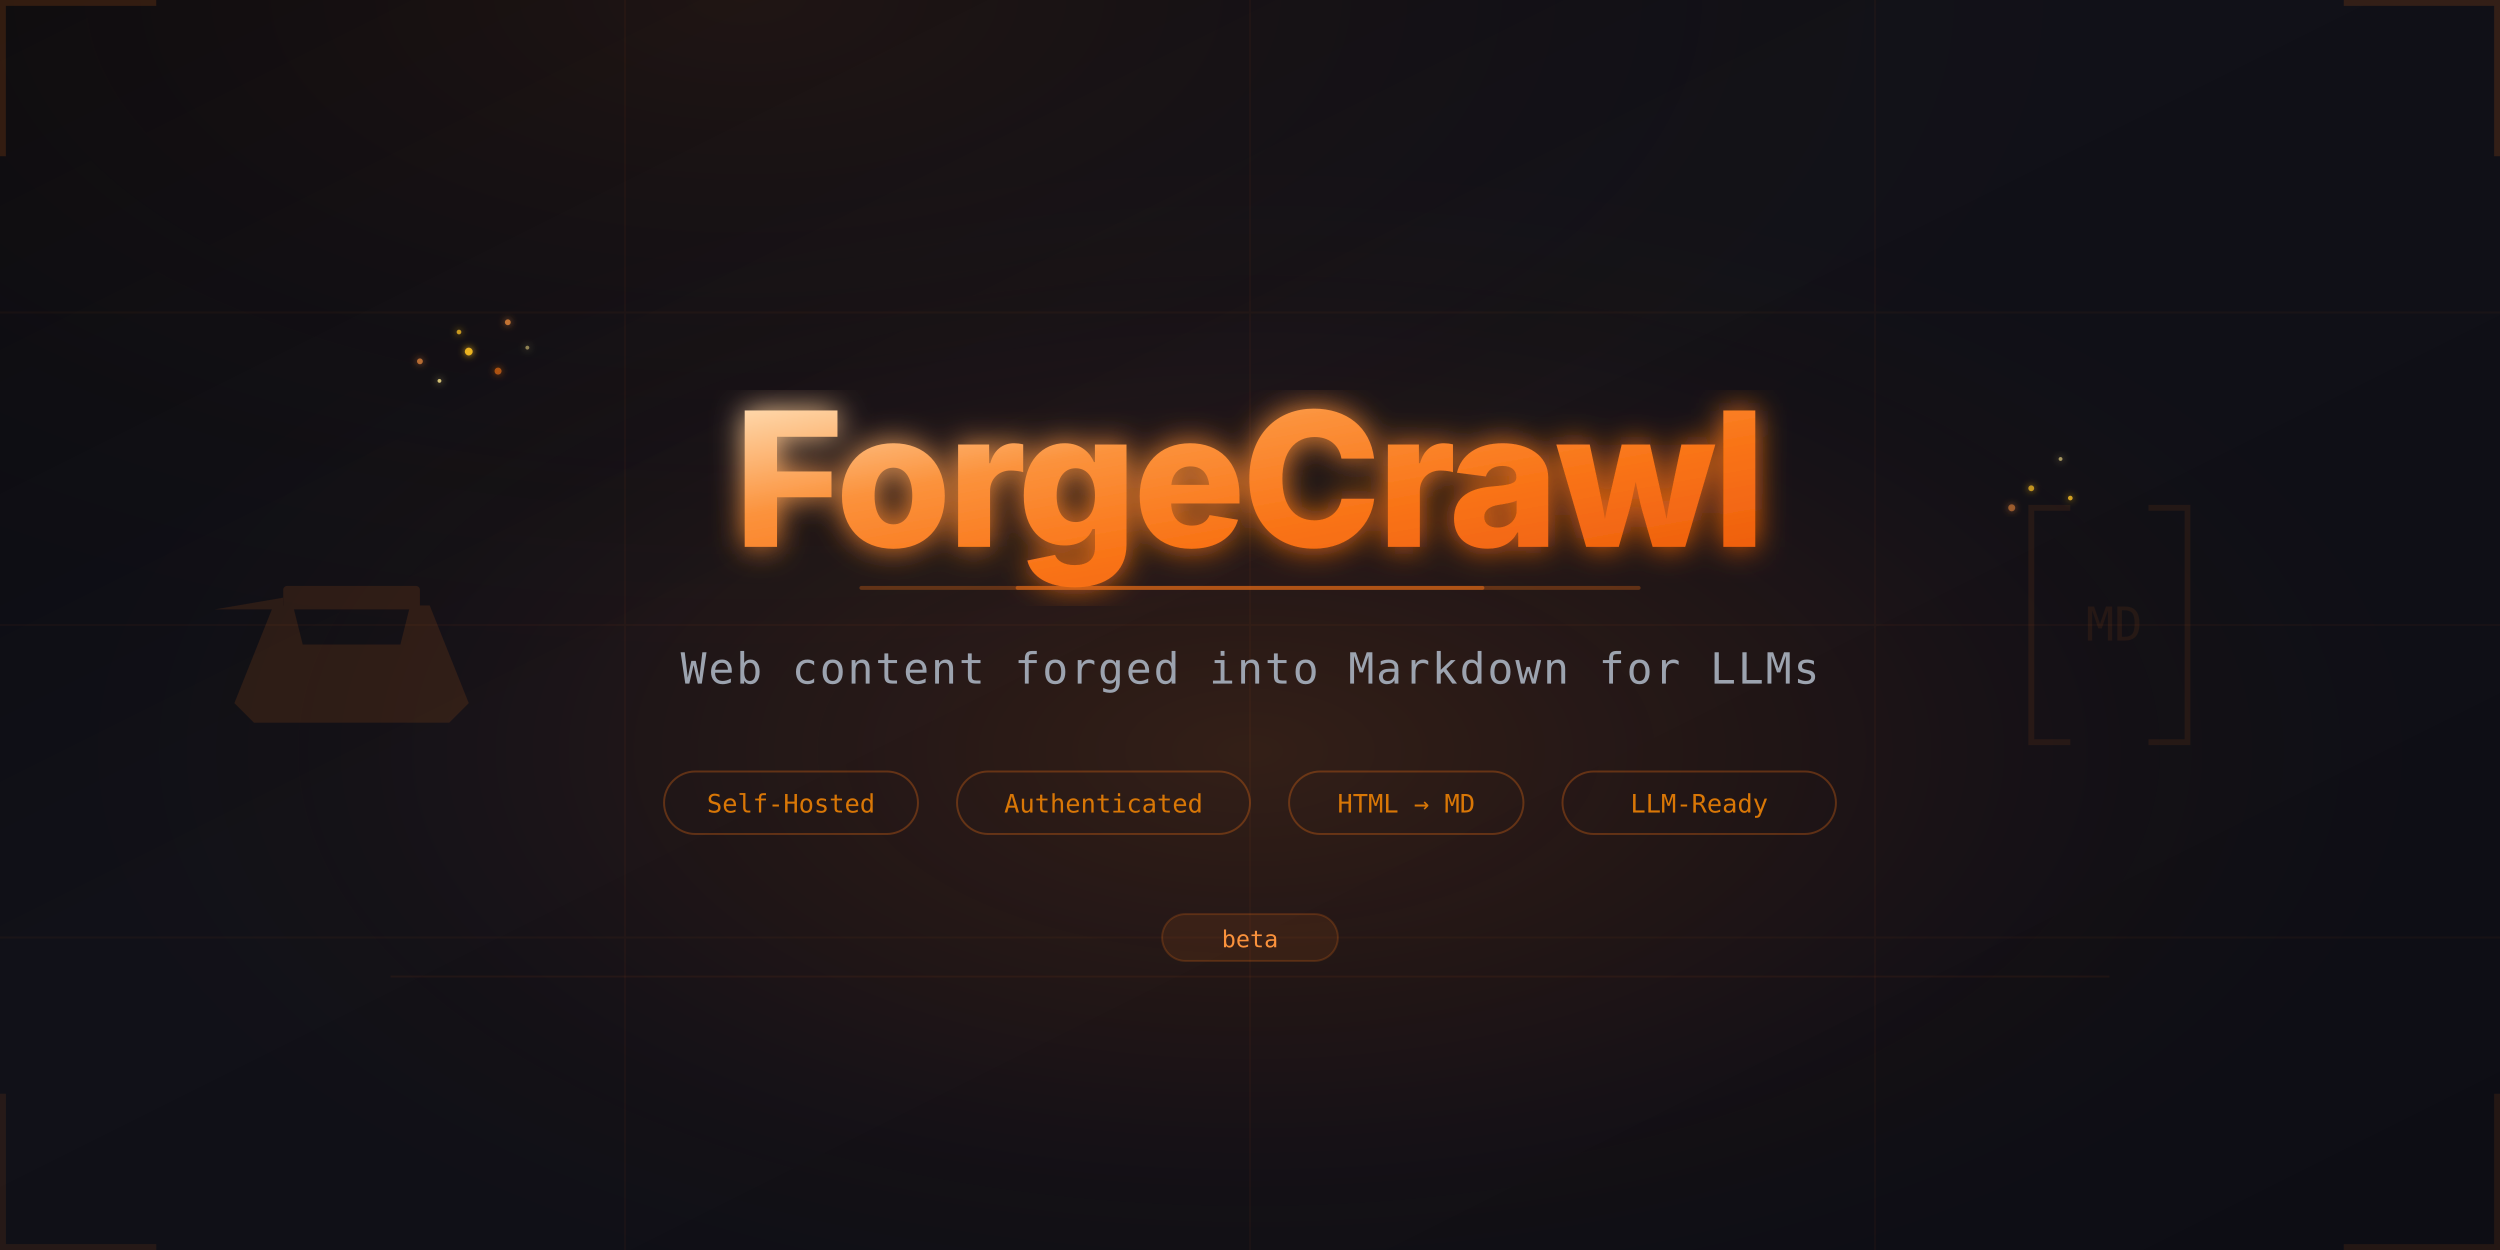
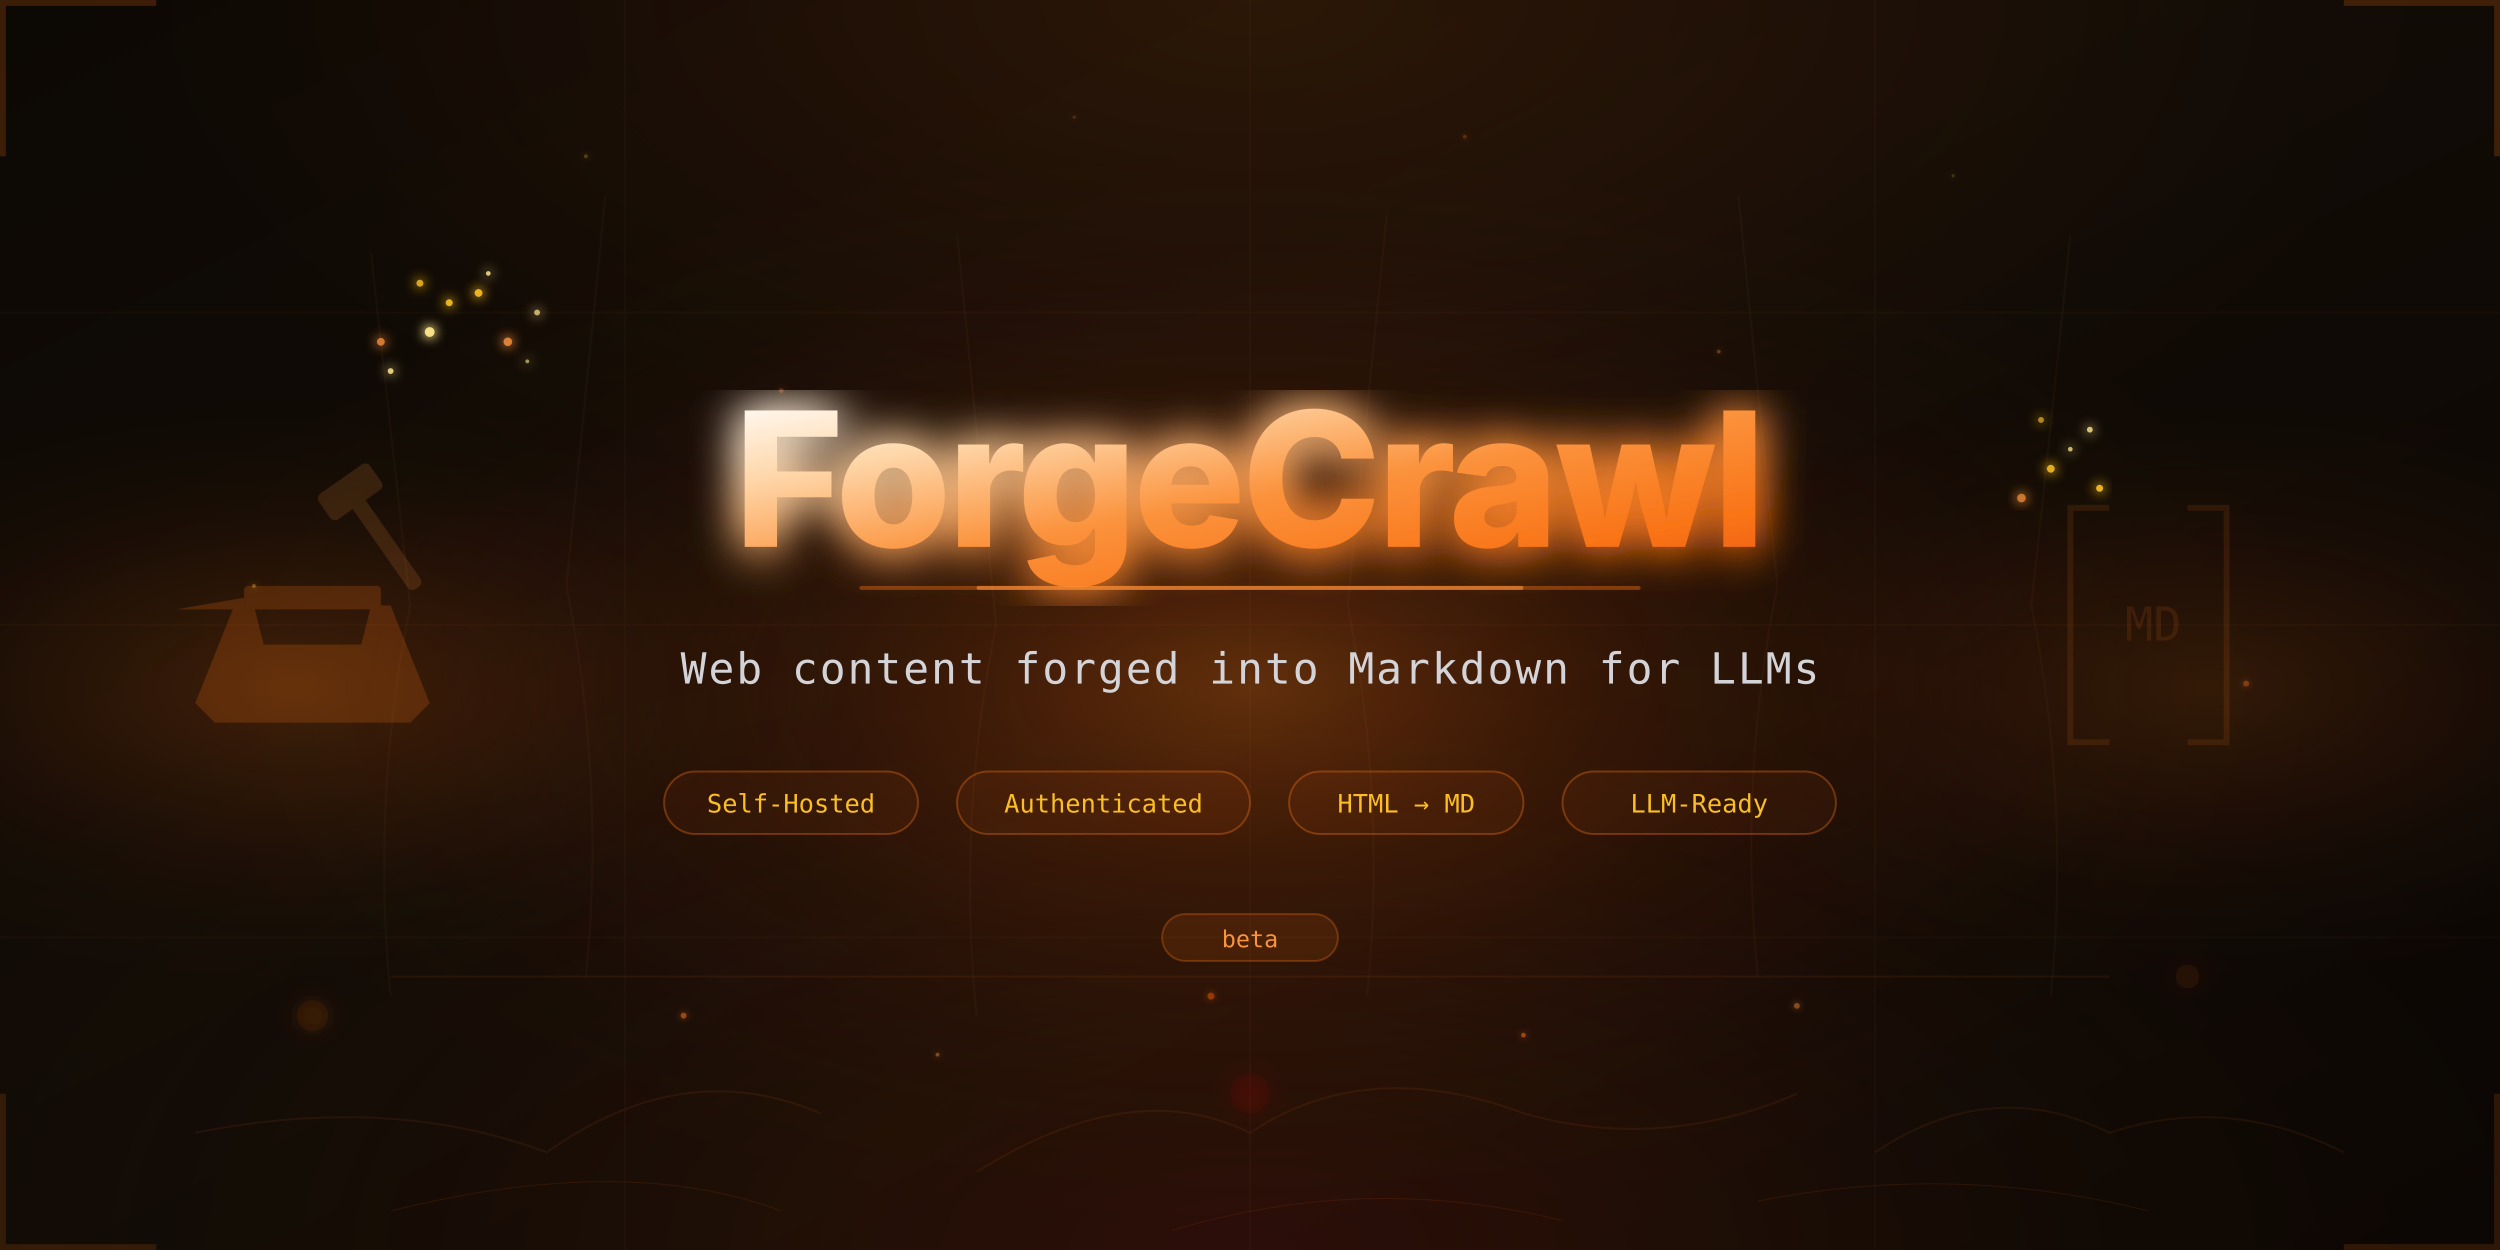
<svg xmlns="http://www.w3.org/2000/svg" viewBox="0 0 1280 640" width="1280" height="640">
  <defs>
    <linearGradient id="bg" x1="0%" y1="0%" x2="100%" y2="100%">
-       <stop offset="0%" style="stop-color:#0a0a0f" />
-       <stop offset="40%" style="stop-color:#111118" />
-       <stop offset="100%" style="stop-color:#0d0d14" />
+       <stop offset="0%" style="stop-color:#0c0804" />
+       <stop offset="40%" style="stop-color:#120c06" />
+       <stop offset="100%" style="stop-color:#0a0604" />
    </linearGradient>
-     <radialGradient id="ember-glow" cx="50%" cy="60%" r="50%">
+     <radialGradient id="forge-fire" cx="50%" cy="55%" r="45%">
+       <stop offset="0%" style="stop-color:#f97316;stop-opacity:0.35" />
+       <stop offset="25%" style="stop-color:#ea580c;stop-opacity:0.2" />
+       <stop offset="50%" style="stop-color:#c2410c;stop-opacity:0.1" />
+       <stop offset="100%" style="stop-color:#0a0604;stop-opacity:0" />
+     </radialGradient>
+     <radialGradient id="hearth-glow" cx="50%" cy="100%" r="60%">
+       <stop offset="0%" style="stop-color:#dc2626;stop-opacity:0.15" />
+       <stop offset="30%" style="stop-color:#ea580c;stop-opacity:0.08" />
+       <stop offset="100%" style="stop-color:#0a0604;stop-opacity:0" />
+     </radialGradient>
+     <radialGradient id="heat-top" cx="50%" cy="0%" r="50%">
+       <stop offset="0%" style="stop-color:#f97316;stop-opacity:0.12" />
+       <stop offset="60%" style="stop-color:#ea580c;stop-opacity:0.04" />
+       <stop offset="100%" style="stop-color:#0a0604;stop-opacity:0" />
+     </radialGradient>
+     <radialGradient id="kiln-left" cx="12%" cy="55%" r="25%">
+       <stop offset="0%" style="stop-color:#f97316;stop-opacity:0.2" />
+       <stop offset="50%" style="stop-color:#ea580c;stop-opacity:0.06" />
+       <stop offset="100%" style="stop-color:#0a0604;stop-opacity:0" />
+     </radialGradient>
+     <radialGradient id="kiln-right" cx="88%" cy="55%" r="25%">
      <stop offset="0%" style="stop-color:#f97316;stop-opacity:0.15" />
-       <stop offset="50%" style="stop-color:#ea580c;stop-opacity:0.06" />
-       <stop offset="100%" style="stop-color:#0a0a0f;stop-opacity:0" />
-     </radialGradient>
-     <radialGradient id="top-glow" cx="30%" cy="0%" r="60%">
-       <stop offset="0%" style="stop-color:#f97316;stop-opacity:0.08" />
-       <stop offset="100%" style="stop-color:#0a0a0f;stop-opacity:0" />
+       <stop offset="50%" style="stop-color:#ea580c;stop-opacity:0.05" />
+       <stop offset="100%" style="stop-color:#0a0604;stop-opacity:0" />
    </radialGradient>
    <linearGradient id="text-gradient" x1="0%" y1="0%" x2="100%" y2="100%">
-       <stop offset="0%" style="stop-color:#fed7aa" />
-       <stop offset="30%" style="stop-color:#fb923c" />
-       <stop offset="60%" style="stop-color:#f97316" />
+       <stop offset="0%" style="stop-color:#fff7ed" />
+       <stop offset="20%" style="stop-color:#fed7aa" />
+       <stop offset="50%" style="stop-color:#fb923c" />
+       <stop offset="80%" style="stop-color:#f97316" />
      <stop offset="100%" style="stop-color:#ea580c" />
    </linearGradient>
    <linearGradient id="anvil-grad" x1="0%" y1="0%" x2="0%" y2="100%">
      <stop offset="0%" style="stop-color:#4b5563" />
      <stop offset="50%" style="stop-color:#374151" />
      <stop offset="100%" style="stop-color:#1f2937" />
    </linearGradient>
    <filter id="spark-glow">
-       <feGaussianBlur stdDeviation="2" result="blur" />
+       <feGaussianBlur stdDeviation="3" result="blur" />
+       <feMerge>
+         <feMergeNode in="blur" />
+         <feMergeNode in="blur" />
+         <feMergeNode in="SourceGraphic" />
+       </feMerge>
+     </filter>
+     <filter id="big-spark">
+       <feGaussianBlur stdDeviation="6" result="blur" />
+       <feMerge>
+         <feMergeNode in="blur" />
+         <feMergeNode in="blur" />
+         <feMergeNode in="SourceGraphic" />
+       </feMerge>
+     </filter>
+     <filter id="text-glow">
+       <feGaussianBlur stdDeviation="12" result="blur" />
+       <feMerge>
+         <feMergeNode in="blur" />
+         <feMergeNode in="blur" />
+         <feMergeNode in="SourceGraphic" />
+       </feMerge>
+     </filter>
+     <filter id="ember-filter">
+       <feGaussianBlur stdDeviation="1.5" result="blur" />
      <feMerge>
        <feMergeNode in="blur" />
        <feMergeNode in="SourceGraphic" />
      </feMerge>
    </filter>
-     <filter id="text-glow">
-       <feGaussianBlur stdDeviation="8" result="blur" />
-       <feMerge>
-         <feMergeNode in="blur" />
-         <feMergeNode in="SourceGraphic" />
-       </feMerge>
-     </filter>
-     <filter id="noise">
-       <feTurbulence type="fractalNoise" baseFrequency="0.65" numOctaves="3" stitchTiles="stitch" />
-       <feColorMatrix type="saturate" values="0" />
-       <feBlend in="SourceGraphic" mode="multiply" result="noisy" />
-       <feComponentTransfer>
-         <feFuncA type="linear" slope="0.08" />
-       </feComponentTransfer>
-       <feBlend in="SourceGraphic" mode="overlay" />
-     </filter>
-     <g id="hammer-icon">
-       <rect x="-3" y="-40" width="6" height="48" rx="2" fill="#9ca3af" transform="rotate(-30)" />
-       <rect x="-18" y="-52" width="36" height="16" rx="3" fill="url(#anvil-grad)" transform="rotate(-30)" stroke="#6b7280" stroke-width="1" />
-     </g>
  </defs>
  <rect width="1280" height="640" fill="url(#bg)" />
-   <rect width="1280" height="640" fill="url(#ember-glow)" />
-   <rect width="1280" height="640" fill="url(#top-glow)" />
-   <g opacity="0.04" stroke="#f97316">
+   <rect width="1280" height="640" fill="url(#forge-fire)" />
+   <rect width="1280" height="640" fill="url(#hearth-glow)" />
+   <rect width="1280" height="640" fill="url(#heat-top)" />
+   <rect width="1280" height="640" fill="url(#kiln-left)" />
+   <rect width="1280" height="640" fill="url(#kiln-right)" />
+   <g opacity="0.08" stroke="#f97316" stroke-width="1" fill="none">
+     <path d="M100,580 Q200,560 280,590 Q350,540 420,570" />
+     <path d="M500,600 Q580,550 640,580 Q700,540 780,570 Q850,590 920,560" />
+     <path d="M960,590 Q1020,550 1080,580 Q1140,560 1200,590" />
+   </g>
+   <g opacity="0.12" stroke="#ea580c" stroke-width="0.5" fill="none">
+     <path d="M200,620 Q320,590 400,620" />
+     <path d="M600,630 Q700,600 800,625" />
+     <path d="M900,615 Q1000,595 1100,620" />
+   </g>
+   <g opacity="0.04" stroke="#fb923c" stroke-width="1" fill="none">
+     <path d="M300,500 Q310,400 290,300 Q300,200 310,100" />
+     <path d="M500,520 Q490,420 510,320 Q500,220 490,120" />
+     <path d="M700,510 Q710,410 690,310 Q700,210 710,110" />
+     <path d="M900,500 Q890,400 910,300 Q900,200 890,100" />
+     <path d="M1050,510 Q1060,410 1040,310 Q1050,220 1060,120" />
+     <path d="M200,510 Q190,410 210,310 Q200,220 190,130" />
+   </g>
+   <g opacity="0.03" stroke="#fb923c">
    <line x1="0" y1="160" x2="1280" y2="160" />
    <line x1="0" y1="320" x2="1280" y2="320" />
    <line x1="0" y1="480" x2="1280" y2="480" />
    <line x1="320" y1="0" x2="320" y2="640" />
    <line x1="640" y1="0" x2="640" y2="640" />
    <line x1="960" y1="0" x2="960" y2="640" />
  </g>
-   <g transform="translate(180, 340)" opacity="0.12">
+   <g transform="translate(160, 340)" opacity="0.2">
    <path d="M-60,20 L-40,-30 L-30,-30 L-25,-10 L25,-10 L30,-30 L40,-30 L60,20 L50,30 L-50,30 Z" fill="#f97316" />
    <rect x="-35" y="-40" width="70" height="12" rx="2" fill="#f97316" />
    <path d="M-35,-34 L-70,-28 L-35,-28 Z" fill="#f97316" />
  </g>
-   <g transform="translate(1080, 320)" opacity="0.08" fill="none" stroke="#f97316" stroke-width="3">
+   <g transform="translate(185, 260) rotate(-35)" opacity="0.15">
+     <rect x="-4" y="-5" width="8" height="55" rx="3" fill="#fb923c" />
+     <rect x="-16" y="-18" width="32" height="16" rx="3" fill="#fb923c" />
+   </g>
+   <g transform="translate(1100, 320)" opacity="0.12" fill="none" stroke="#f97316" stroke-width="3">
    <path d="M-20,-60 L-40,-60 L-40,60 L-20,60" />
    <path d="M20,-60 L40,-60 L40,60 L20,60" />
    <text x="-12" y="8" font-family="monospace" font-size="24" fill="#f97316" stroke="none">MD</text>
  </g>
  <g filter="url(#spark-glow)">
-     <circle cx="240" cy="180" r="2" fill="#fbbf24" opacity="0.9" />
-     <circle cx="260" cy="165" r="1.5" fill="#fb923c" opacity="0.7" />
-     <circle cx="225" cy="195" r="1" fill="#fde68a" opacity="0.8" />
-     <circle cx="255" cy="190" r="1.8" fill="#f97316" opacity="0.6" />
-     <circle cx="235" cy="170" r="1.2" fill="#fbbf24" opacity="0.75" />
-     <circle cx="270" cy="178" r="1" fill="#fde68a" opacity="0.5" />
-     <circle cx="215" cy="185" r="1.5" fill="#fb923c" opacity="0.65" />
+     <circle cx="220" cy="170" r="2.5" fill="#fde68a" opacity="0.95" />
+     <circle cx="245" cy="150" r="2" fill="#fbbf24" opacity="0.9" />
+     <circle cx="200" cy="190" r="1.5" fill="#fde68a" opacity="0.85" />
+     <circle cx="260" cy="175" r="2.2" fill="#fb923c" opacity="0.8" />
+     <circle cx="230" cy="155" r="1.8" fill="#fbbf24" opacity="0.9" />
+     <circle cx="275" cy="160" r="1.5" fill="#fde68a" opacity="0.7" />
+     <circle cx="195" cy="175" r="2" fill="#fb923c" opacity="0.75" />
+     <circle cx="250" cy="140" r="1.2" fill="#fde68a" opacity="0.85" />
+     <circle cx="215" cy="145" r="1.8" fill="#fbbf24" opacity="0.8" />
+     <circle cx="270" cy="185" r="1" fill="#fde68a" opacity="0.6" />
  </g>
  <g filter="url(#spark-glow)">
-     <circle cx="1040" cy="250" r="1.5" fill="#fbbf24" opacity="0.7" />
-     <circle cx="1055" cy="235" r="1" fill="#fde68a" opacity="0.6" />
-     <circle cx="1030" cy="260" r="1.8" fill="#fb923c" opacity="0.5" />
-     <circle cx="1060" cy="255" r="1.2" fill="#fbbf24" opacity="0.8" />
+     <circle cx="1050" cy="240" r="2" fill="#fbbf24" opacity="0.85" />
+     <circle cx="1070" cy="220" r="1.5" fill="#fde68a" opacity="0.8" />
+     <circle cx="1035" cy="255" r="2.2" fill="#fb923c" opacity="0.7" />
+     <circle cx="1075" cy="250" r="1.8" fill="#fbbf24" opacity="0.9" />
+     <circle cx="1060" cy="230" r="1.2" fill="#fde68a" opacity="0.75" />
+     <circle cx="1045" cy="215" r="1.5" fill="#fbbf24" opacity="0.65" />
+   </g>
+   <g filter="url(#ember-filter)">
+     <circle cx="350" cy="520" r="1.5" fill="#f97316" opacity="0.5" />
+     <circle cx="480" cy="540" r="1" fill="#fb923c" opacity="0.4" />
+     <circle cx="620" cy="510" r="1.8" fill="#ea580c" opacity="0.45" />
+     <circle cx="780" cy="530" r="1.2" fill="#f97316" opacity="0.5" />
+     <circle cx="920" cy="515" r="1.5" fill="#fb923c" opacity="0.4" />
+     <circle cx="130" cy="300" r="1" fill="#fbbf24" opacity="0.35" />
+     <circle cx="400" cy="200" r="1.2" fill="#f97316" opacity="0.3" />
+     <circle cx="880" cy="180" r="1" fill="#fb923c" opacity="0.3" />
+     <circle cx="1150" cy="350" r="1.5" fill="#f97316" opacity="0.35" />
+     <circle cx="300" cy="80" r="1" fill="#fbbf24" opacity="0.25" />
+     <circle cx="550" cy="60" r="0.8" fill="#fb923c" opacity="0.2" />
+     <circle cx="750" cy="70" r="1" fill="#f97316" opacity="0.25" />
+     <circle cx="1000" cy="90" r="0.8" fill="#fbbf24" opacity="0.2" />
+   </g>
+   <g filter="url(#big-spark)">
+     <circle cx="160" cy="520" r="8" fill="#ea580c" opacity="0.08" />
+     <circle cx="1120" cy="500" r="6" fill="#ea580c" opacity="0.06" />
+     <circle cx="640" cy="560" r="10" fill="#dc2626" opacity="0.06" />
  </g>
  <g filter="url(#text-glow)">
    <text x="640" y="280" text-anchor="middle" font-family="'SF Pro Display', 'Inter', 'Segoe UI', system-ui, -apple-system, sans-serif" font-size="96" font-weight="800" fill="url(#text-gradient)" letter-spacing="-2">
      ForgeCrawl
    </text>
  </g>
-   <rect x="440" y="300" width="400" height="2" rx="1" fill="#f97316" opacity="0.3" />
-   <rect x="520" y="300" width="240" height="2" rx="1" fill="#f97316" opacity="0.5" />
-   <text x="640" y="350" text-anchor="middle" font-family="'SF Mono', 'JetBrains Mono', 'Fira Code', monospace" font-size="22" fill="#9ca3af" letter-spacing="1">
+   <rect x="440" y="300" width="400" height="2" rx="1" fill="#f97316" opacity="0.4" />
+   <rect x="500" y="300" width="280" height="2" rx="1" fill="#fb923c" opacity="0.6" />
+   <text x="640" y="350" text-anchor="middle" font-family="'SF Mono', 'JetBrains Mono', 'Fira Code', monospace" font-size="22" fill="#d4d4d8" letter-spacing="1">
    Web content forged into Markdown for LLMs
  </text>
  <g font-family="'SF Mono', 'JetBrains Mono', 'Fira Code', monospace" font-size="13">
-     <rect x="340" y="395" width="130" height="32" rx="16" fill="none" stroke="#f97316" stroke-opacity="0.3" stroke-width="1" />
-     <text x="405" y="416" text-anchor="middle" fill="#d97706">Self-Hosted</text>
-     <rect x="490" y="395" width="150" height="32" rx="16" fill="none" stroke="#f97316" stroke-opacity="0.3" stroke-width="1" />
-     <text x="565" y="416" text-anchor="middle" fill="#d97706">Authenticated</text>
-     <rect x="660" y="395" width="120" height="32" rx="16" fill="none" stroke="#f97316" stroke-opacity="0.3" stroke-width="1" />
-     <text x="720" y="416" text-anchor="middle" fill="#d97706">HTML → MD</text>
-     <rect x="800" y="395" width="140" height="32" rx="16" fill="none" stroke="#f97316" stroke-opacity="0.3" stroke-width="1" />
-     <text x="870" y="416" text-anchor="middle" fill="#d97706">LLM-Ready</text>
+     <rect x="340" y="395" width="130" height="32" rx="16" fill="#f97316" fill-opacity="0.06" stroke="#f97316" stroke-opacity="0.35" stroke-width="1" />
+     <text x="405" y="416" text-anchor="middle" fill="#fbbf24">Self-Hosted</text>
+     <rect x="490" y="395" width="150" height="32" rx="16" fill="#f97316" fill-opacity="0.06" stroke="#f97316" stroke-opacity="0.35" stroke-width="1" />
+     <text x="565" y="416" text-anchor="middle" fill="#fbbf24">Authenticated</text>
+     <rect x="660" y="395" width="120" height="32" rx="16" fill="#f97316" fill-opacity="0.06" stroke="#f97316" stroke-opacity="0.35" stroke-width="1" />
+     <text x="720" y="416" text-anchor="middle" fill="#fbbf24">HTML → MD</text>
+     <rect x="800" y="395" width="140" height="32" rx="16" fill="#f97316" fill-opacity="0.06" stroke="#f97316" stroke-opacity="0.35" stroke-width="1" />
+     <text x="870" y="416" text-anchor="middle" fill="#fbbf24">LLM-Ready</text>
  </g>
-   <line x1="200" y1="500" x2="1080" y2="500" stroke="#f97316" stroke-opacity="0.06" stroke-width="1" />
+   <line x1="200" y1="500" x2="1080" y2="500" stroke="#f97316" stroke-opacity="0.08" stroke-width="1" />
  <g transform="translate(640, 480)">
-     <rect x="-45" y="-12" width="90" height="24" rx="12" fill="#f97316" fill-opacity="0.1" stroke="#f97316" stroke-opacity="0.2" stroke-width="1" />
+     <rect x="-45" y="-12" width="90" height="24" rx="12" fill="#f97316" fill-opacity="0.12" stroke="#f97316" stroke-opacity="0.3" stroke-width="1" />
    <text x="0" y="5" text-anchor="middle" font-family="'SF Mono', 'JetBrains Mono', monospace" font-size="12" fill="#fb923c" text-transform="lowercase">beta</text>
  </g>
-   <path d="M0,0 L80,0 L80,3 L3,3 L3,80 L0,80 Z" fill="#f97316" opacity="0.15" />
-   <path d="M1280,0 L1200,0 L1200,3 L1277,3 L1277,80 L1280,80 Z" fill="#f97316" opacity="0.15" />
-   <path d="M0,640 L80,640 L80,637 L3,637 L3,560 L0,560 Z" fill="#f97316" opacity="0.1" />
-   <path d="M1280,640 L1200,640 L1200,637 L1277,637 L1277,560 L1280,560 Z" fill="#f97316" opacity="0.1" />
+   <path d="M0,0 L80,0 L80,3 L3,3 L3,80 L0,80 Z" fill="#f97316" opacity="0.2" />
+   <path d="M1280,0 L1200,0 L1200,3 L1277,3 L1277,80 L1280,80 Z" fill="#f97316" opacity="0.2" />
+   <path d="M0,640 L80,640 L80,637 L3,637 L3,560 L0,560 Z" fill="#f97316" opacity="0.15" />
+   <path d="M1280,640 L1200,640 L1200,637 L1277,637 L1277,560 L1280,560 Z" fill="#f97316" opacity="0.15" />
</svg>
